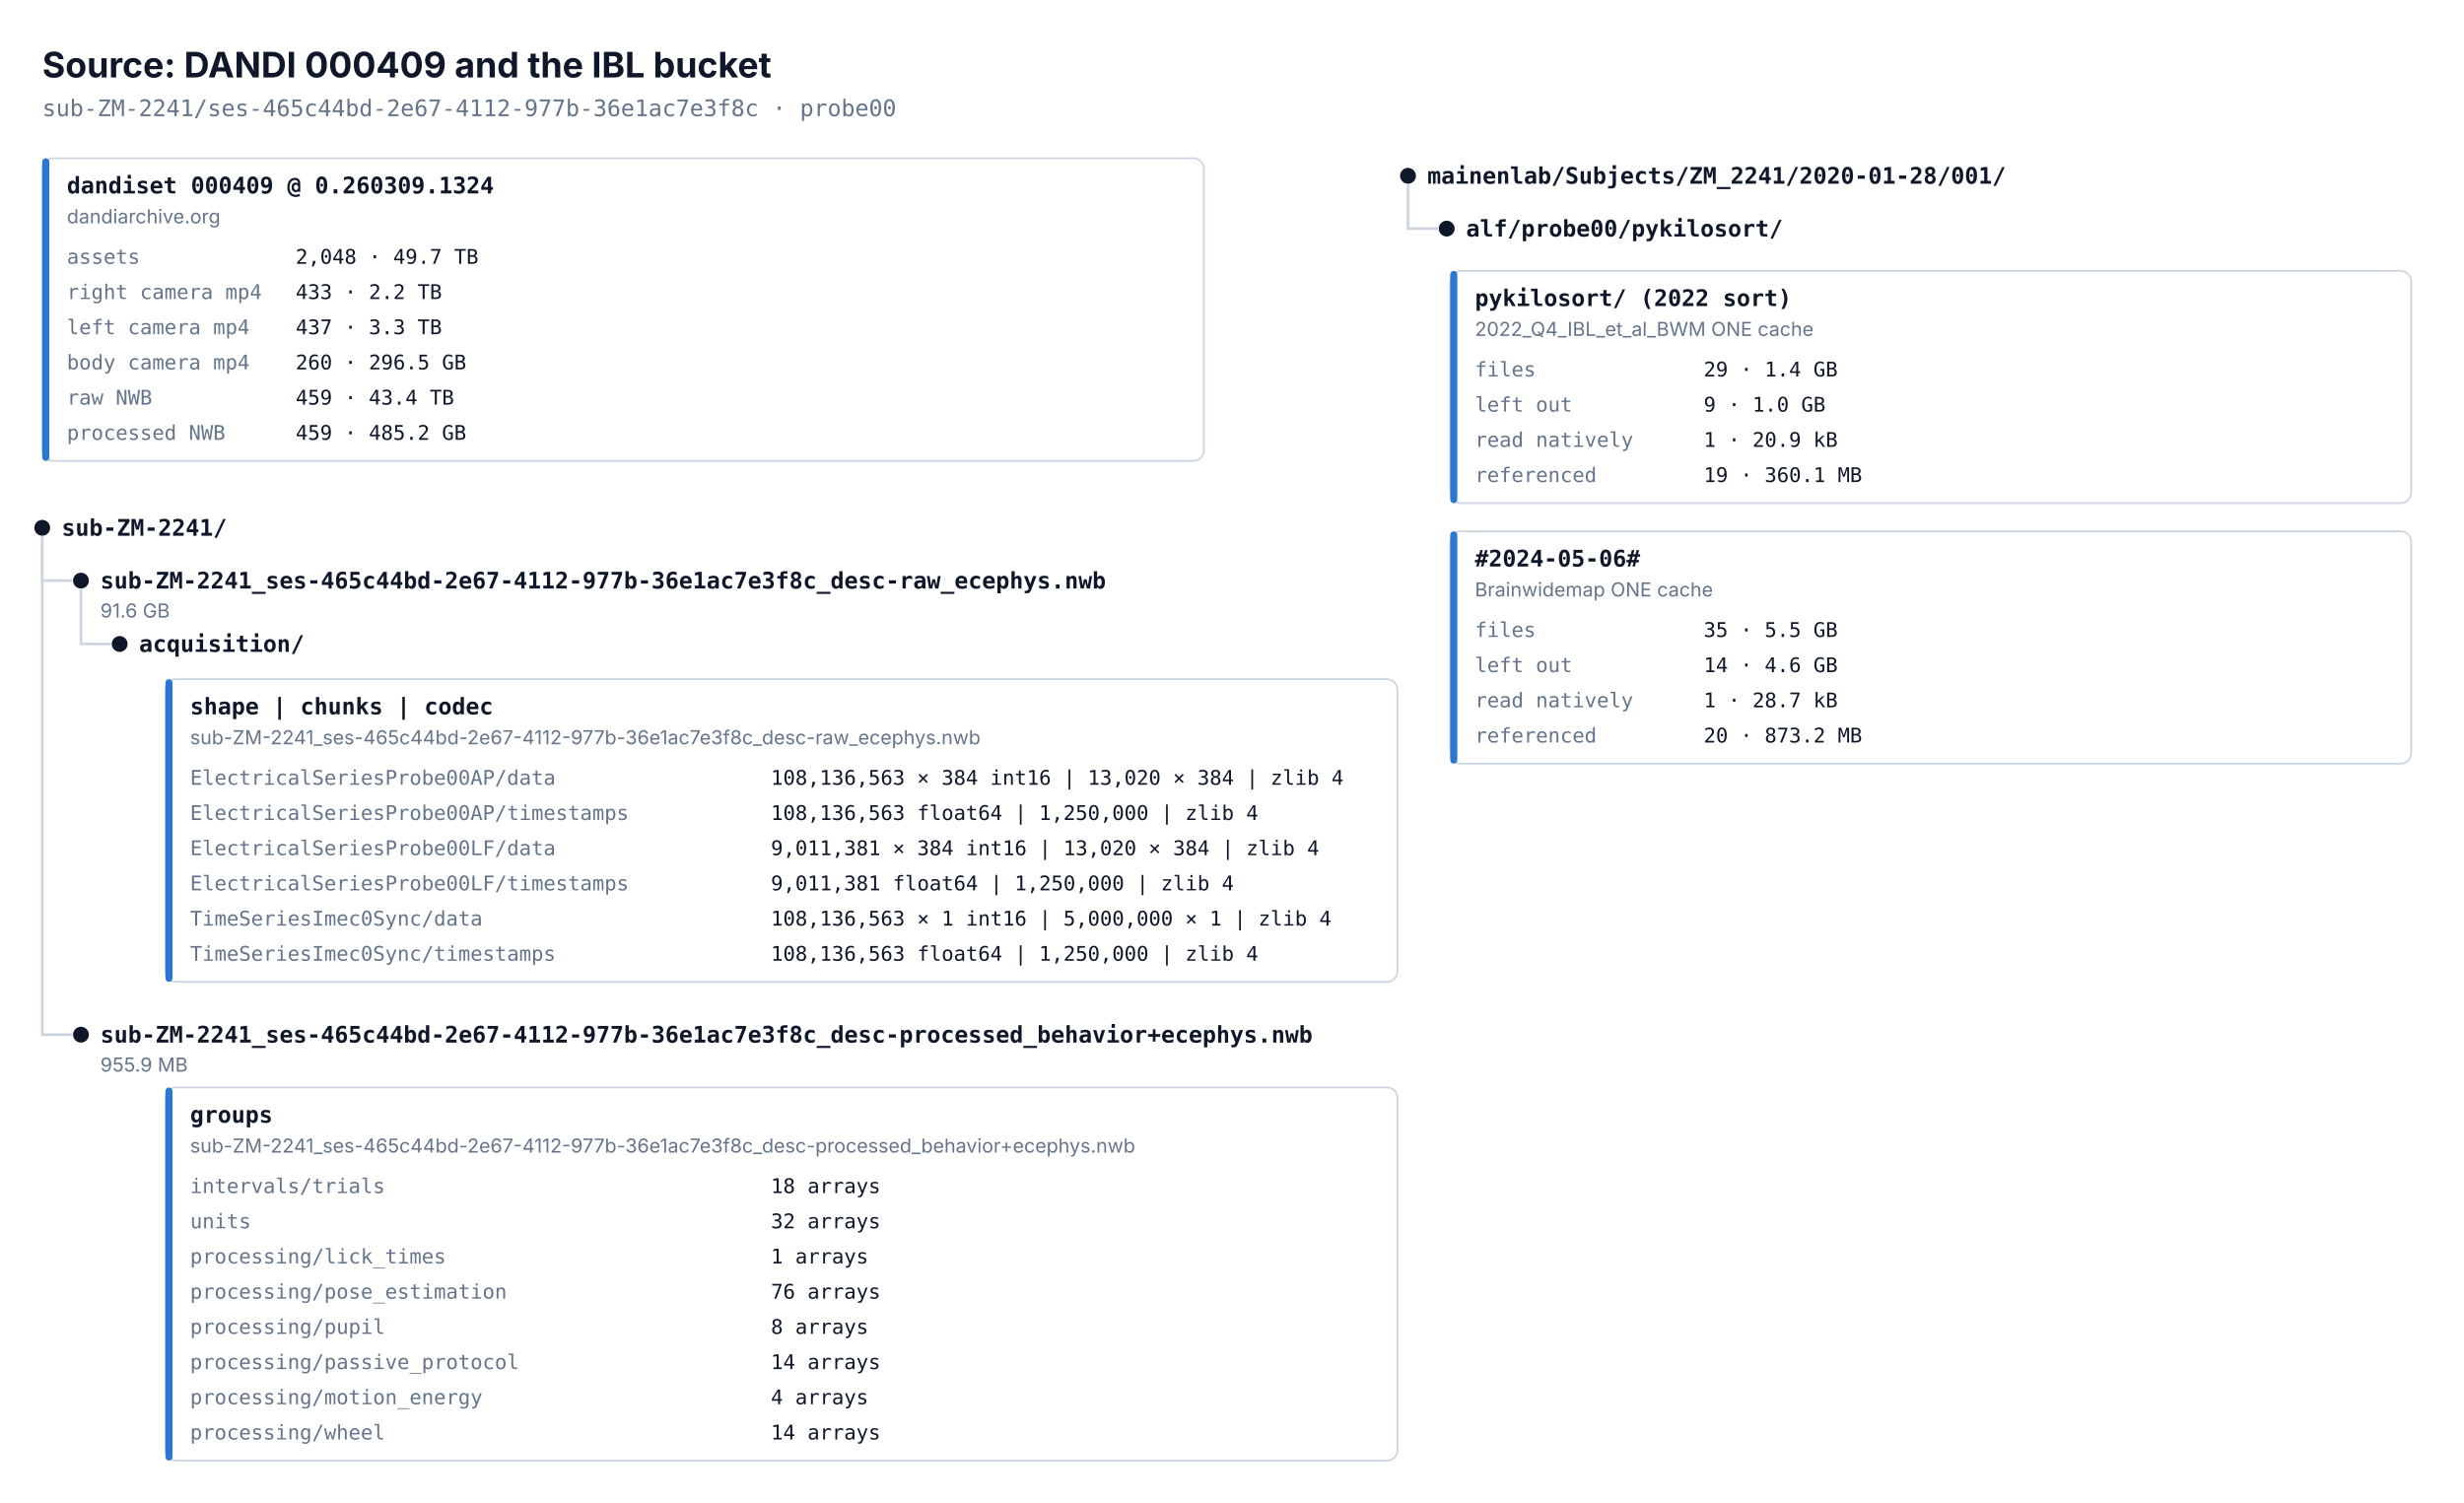
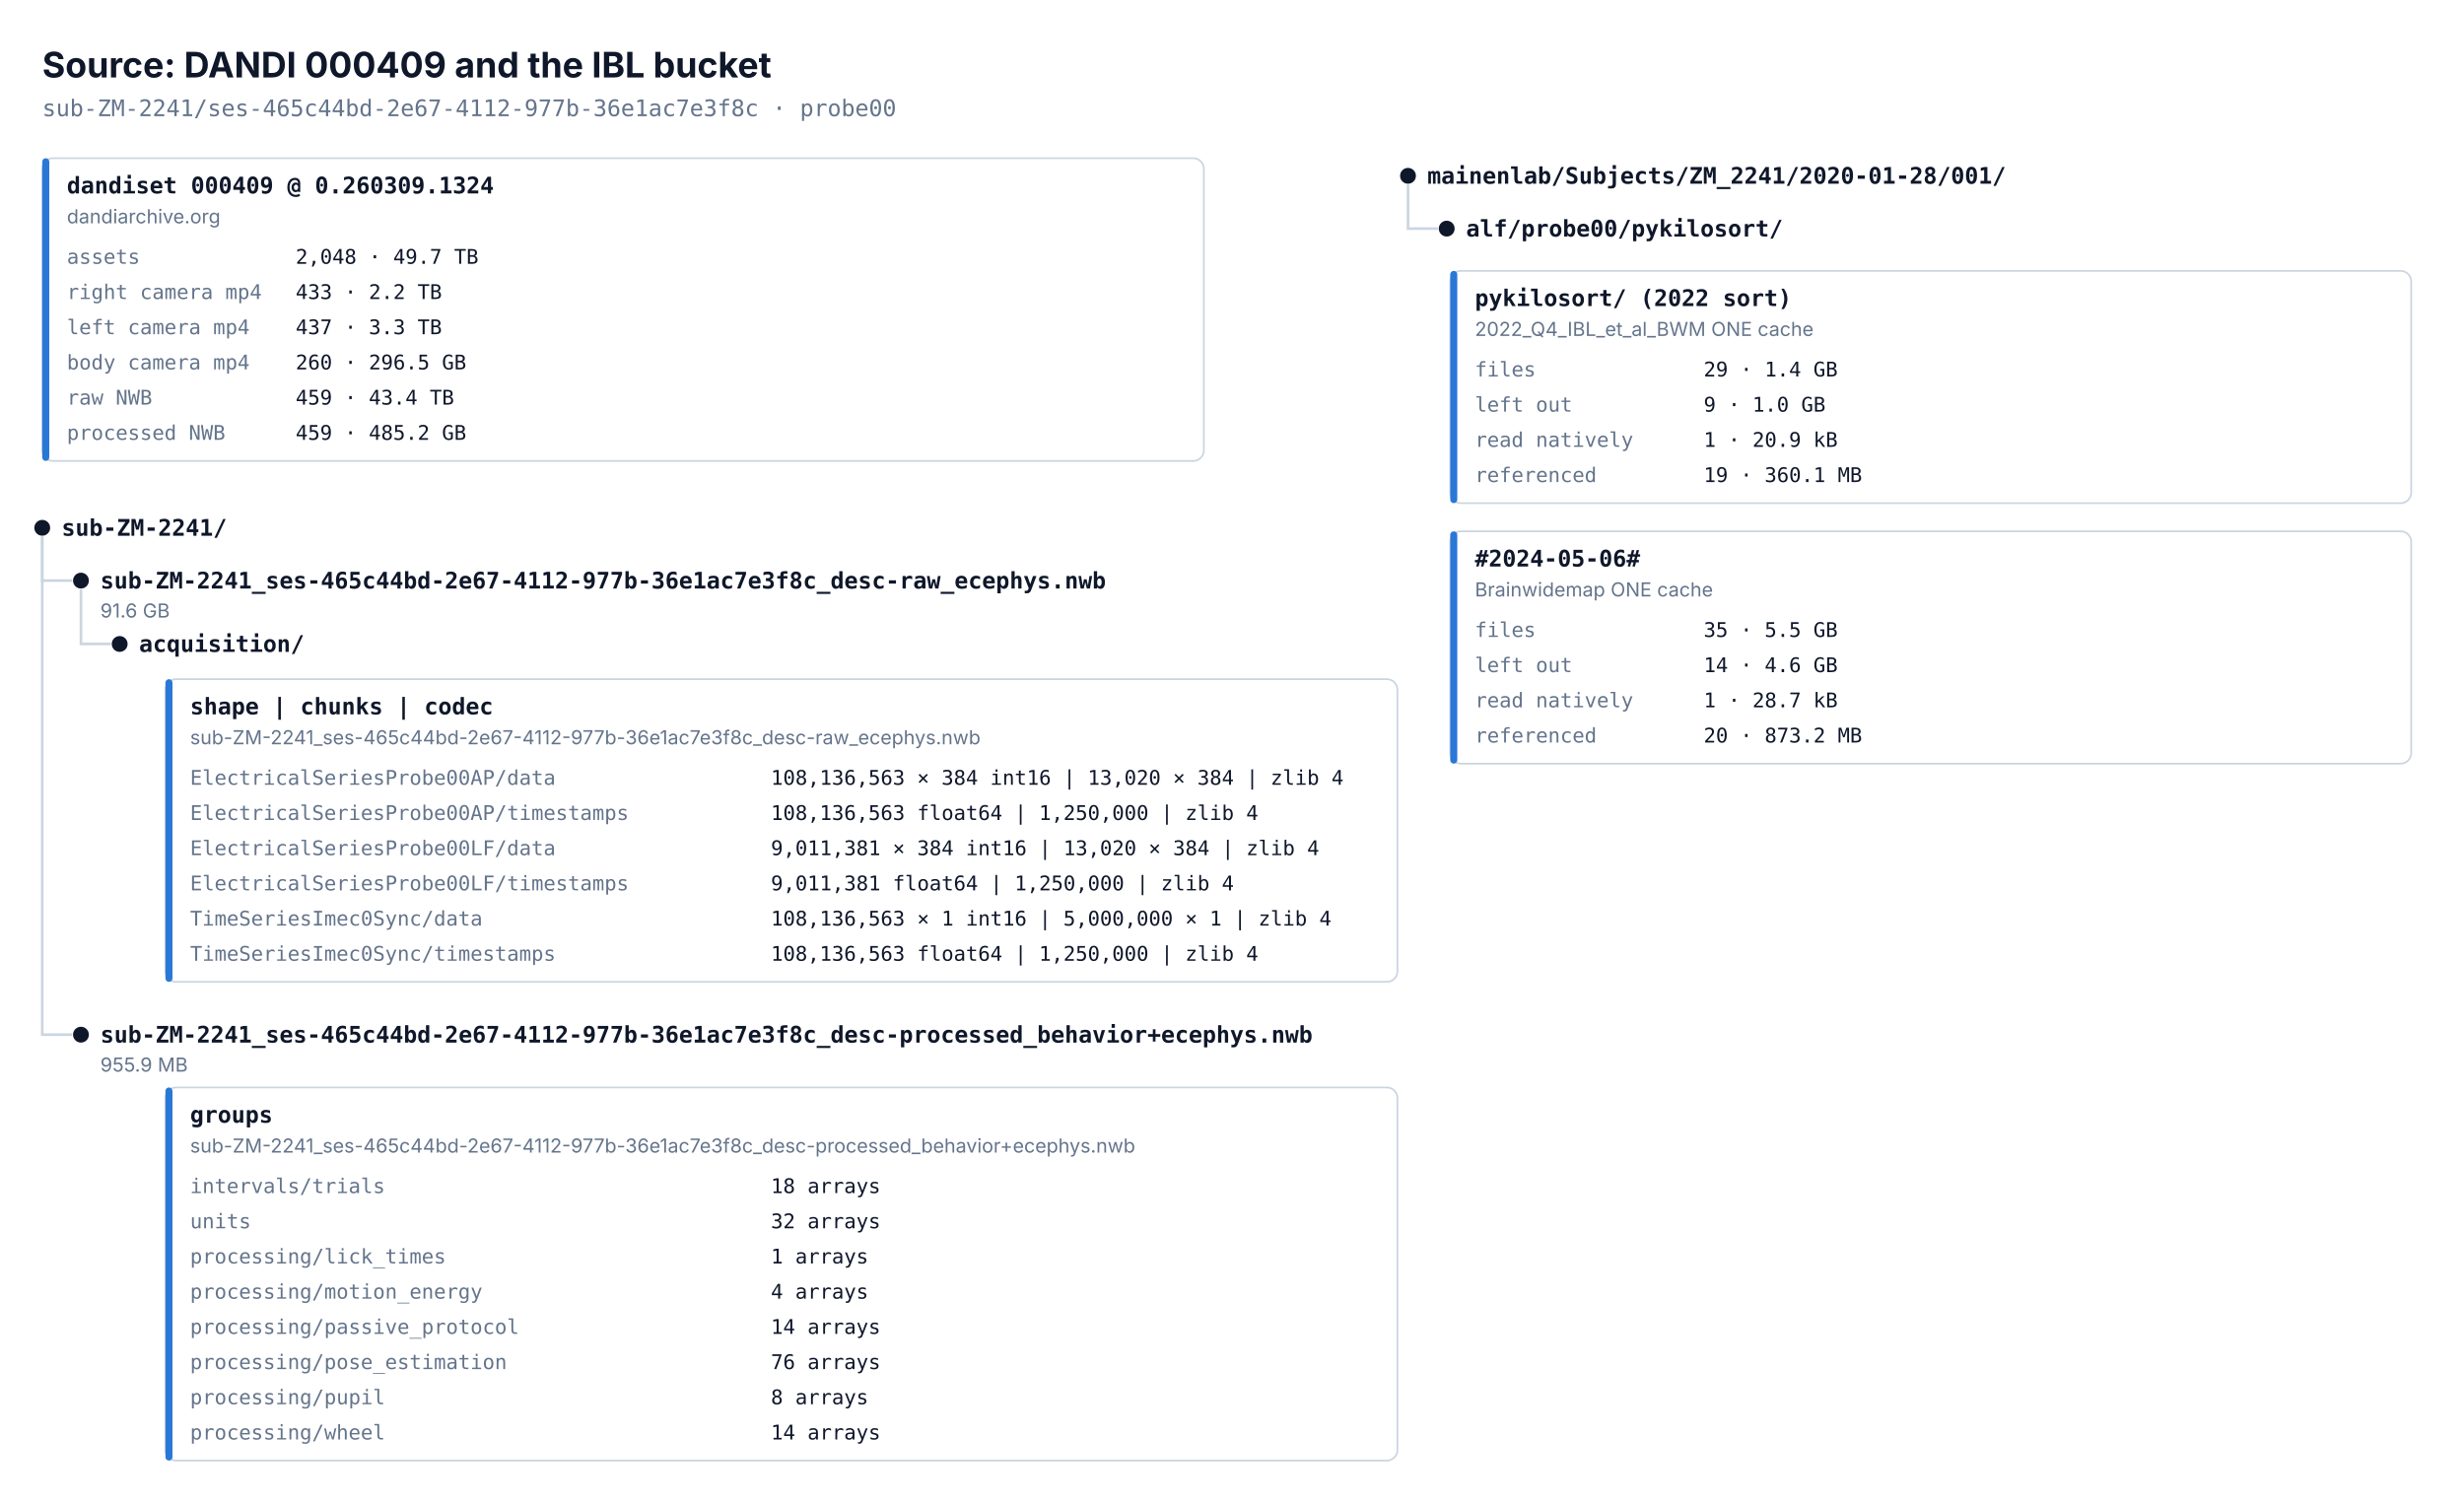
<svg xmlns="http://www.w3.org/2000/svg" width="1400" height="854" viewBox="0 0 1400 854">
  <rect x="0" y="0" width="1400" height="854" fill="#ffffff" />
  <text x="24.0" y="44.0" font-family="Inter, system-ui, sans-serif" font-size="20" font-weight="bold" fill="#0f172a" text-anchor="start" xml:space="preserve">Source: DANDI 000409 and the IBL bucket</text>
  <text x="24.0" y="66.0" font-family="ui-monospace, SFMono-Regular, Menlo, Consolas, monospace" font-size="13" font-weight="normal" fill="#64748b" text-anchor="start" xml:space="preserve">sub-ZM-2241/ses-465c44bd-2e67-4112-977b-36e1ac7e3f8c · probe00</text>
  <rect x="24.0" y="89.9" width="660.0" height="172.0" rx="6" fill="#ffffff" stroke="#cbd5e1" />
  <rect x="24.0" y="89.9" width="4" height="172.0" rx="2" fill="#2a78d6" />
  <text x="38.0" y="109.9" font-family="ui-monospace, SFMono-Regular, Menlo, Consolas, monospace" font-size="13" font-weight="bold" fill="#0f172a" text-anchor="start" xml:space="preserve">dandiset 000409 @ 0.260309.1324</text>
  <text x="38.0" y="126.9" font-family="Inter, system-ui, sans-serif" font-size="11" font-weight="normal" fill="#64748b" text-anchor="start" xml:space="preserve">dandiarchive.org</text>
  <text x="38.0" y="149.9" font-family="ui-monospace, SFMono-Regular, Menlo, Consolas, monospace" font-size="11.5" font-weight="normal" fill="#64748b" text-anchor="start" xml:space="preserve">assets</text>
  <text x="168.0" y="149.9" font-family="ui-monospace, SFMono-Regular, Menlo, Consolas, monospace" font-size="11.5" font-weight="normal" fill="#0f172a" text-anchor="start" xml:space="preserve">2,048 · 49.7 TB</text>
  <text x="38.0" y="169.9" font-family="ui-monospace, SFMono-Regular, Menlo, Consolas, monospace" font-size="11.5" font-weight="normal" fill="#64748b" text-anchor="start" xml:space="preserve">right camera mp4</text>
  <text x="168.0" y="169.9" font-family="ui-monospace, SFMono-Regular, Menlo, Consolas, monospace" font-size="11.5" font-weight="normal" fill="#0f172a" text-anchor="start" xml:space="preserve">433 · 2.2 TB</text>
  <text x="38.0" y="189.9" font-family="ui-monospace, SFMono-Regular, Menlo, Consolas, monospace" font-size="11.5" font-weight="normal" fill="#64748b" text-anchor="start" xml:space="preserve">left camera mp4</text>
  <text x="168.0" y="189.9" font-family="ui-monospace, SFMono-Regular, Menlo, Consolas, monospace" font-size="11.5" font-weight="normal" fill="#0f172a" text-anchor="start" xml:space="preserve">437 · 3.3 TB</text>
  <text x="38.0" y="209.9" font-family="ui-monospace, SFMono-Regular, Menlo, Consolas, monospace" font-size="11.5" font-weight="normal" fill="#64748b" text-anchor="start" xml:space="preserve">body camera mp4</text>
  <text x="168.0" y="209.9" font-family="ui-monospace, SFMono-Regular, Menlo, Consolas, monospace" font-size="11.5" font-weight="normal" fill="#0f172a" text-anchor="start" xml:space="preserve">260 · 296.5 GB</text>
  <text x="38.0" y="229.9" font-family="ui-monospace, SFMono-Regular, Menlo, Consolas, monospace" font-size="11.5" font-weight="normal" fill="#64748b" text-anchor="start" xml:space="preserve">raw NWB</text>
  <text x="168.0" y="229.9" font-family="ui-monospace, SFMono-Regular, Menlo, Consolas, monospace" font-size="11.5" font-weight="normal" fill="#0f172a" text-anchor="start" xml:space="preserve">459 · 43.4 TB</text>
  <text x="38.0" y="249.9" font-family="ui-monospace, SFMono-Regular, Menlo, Consolas, monospace" font-size="11.5" font-weight="normal" fill="#64748b" text-anchor="start" xml:space="preserve">processed NWB</text>
  <text x="168.0" y="249.9" font-family="ui-monospace, SFMono-Regular, Menlo, Consolas, monospace" font-size="11.5" font-weight="normal" fill="#0f172a" text-anchor="start" xml:space="preserve">459 · 485.2 GB</text>
  <rect x="94.0" y="385.9" width="700.0" height="172.0" rx="6" fill="#ffffff" stroke="#cbd5e1" />
  <rect x="94.0" y="385.9" width="4" height="172.0" rx="2" fill="#2a78d6" />
  <text x="108.0" y="405.9" font-family="ui-monospace, SFMono-Regular, Menlo, Consolas, monospace" font-size="13" font-weight="bold" fill="#0f172a" text-anchor="start" xml:space="preserve">shape | chunks | codec</text>
  <text x="108.0" y="422.9" font-family="Inter, system-ui, sans-serif" font-size="11" font-weight="normal" fill="#64748b" text-anchor="start" xml:space="preserve">sub-ZM-2241_ses-465c44bd-2e67-4112-977b-36e1ac7e3f8c_desc-raw_ecephys.nwb</text>
  <text x="108.0" y="445.9" font-family="ui-monospace, SFMono-Regular, Menlo, Consolas, monospace" font-size="11.5" font-weight="normal" fill="#64748b" text-anchor="start" xml:space="preserve">ElectricalSeriesProbe00AP/data</text>
  <text x="438.0" y="445.9" font-family="ui-monospace, SFMono-Regular, Menlo, Consolas, monospace" font-size="11.5" font-weight="normal" fill="#0f172a" text-anchor="start" xml:space="preserve">108,136,563 × 384 int16 | 13,020 × 384 | zlib 4</text>
  <text x="108.0" y="465.9" font-family="ui-monospace, SFMono-Regular, Menlo, Consolas, monospace" font-size="11.5" font-weight="normal" fill="#64748b" text-anchor="start" xml:space="preserve">ElectricalSeriesProbe00AP/timestamps</text>
  <text x="438.0" y="465.9" font-family="ui-monospace, SFMono-Regular, Menlo, Consolas, monospace" font-size="11.5" font-weight="normal" fill="#0f172a" text-anchor="start" xml:space="preserve">108,136,563 float64 | 1,250,000 | zlib 4</text>
  <text x="108.0" y="485.9" font-family="ui-monospace, SFMono-Regular, Menlo, Consolas, monospace" font-size="11.5" font-weight="normal" fill="#64748b" text-anchor="start" xml:space="preserve">ElectricalSeriesProbe00LF/data</text>
  <text x="438.0" y="485.9" font-family="ui-monospace, SFMono-Regular, Menlo, Consolas, monospace" font-size="11.5" font-weight="normal" fill="#0f172a" text-anchor="start" xml:space="preserve">9,011,381 × 384 int16 | 13,020 × 384 | zlib 4</text>
  <text x="108.0" y="505.9" font-family="ui-monospace, SFMono-Regular, Menlo, Consolas, monospace" font-size="11.5" font-weight="normal" fill="#64748b" text-anchor="start" xml:space="preserve">ElectricalSeriesProbe00LF/timestamps</text>
  <text x="438.0" y="505.9" font-family="ui-monospace, SFMono-Regular, Menlo, Consolas, monospace" font-size="11.5" font-weight="normal" fill="#0f172a" text-anchor="start" xml:space="preserve">9,011,381 float64 | 1,250,000 | zlib 4</text>
  <text x="108.0" y="525.9" font-family="ui-monospace, SFMono-Regular, Menlo, Consolas, monospace" font-size="11.5" font-weight="normal" fill="#64748b" text-anchor="start" xml:space="preserve">TimeSeriesImec0Sync/data</text>
  <text x="438.0" y="525.9" font-family="ui-monospace, SFMono-Regular, Menlo, Consolas, monospace" font-size="11.5" font-weight="normal" fill="#0f172a" text-anchor="start" xml:space="preserve">108,136,563 × 1 int16 | 5,000,000 × 1 | zlib 4</text>
  <text x="108.0" y="545.9" font-family="ui-monospace, SFMono-Regular, Menlo, Consolas, monospace" font-size="11.5" font-weight="normal" fill="#64748b" text-anchor="start" xml:space="preserve">TimeSeriesImec0Sync/timestamps</text>
  <text x="438.0" y="545.9" font-family="ui-monospace, SFMono-Regular, Menlo, Consolas, monospace" font-size="11.5" font-weight="normal" fill="#0f172a" text-anchor="start" xml:space="preserve">108,136,563 float64 | 1,250,000 | zlib 4</text>
  <rect x="94.0" y="617.9" width="700.0" height="212.0" rx="6" fill="#ffffff" stroke="#cbd5e1" />
  <rect x="94.0" y="617.9" width="4" height="212.0" rx="2" fill="#2a78d6" />
  <text x="108.0" y="637.9" font-family="ui-monospace, SFMono-Regular, Menlo, Consolas, monospace" font-size="13" font-weight="bold" fill="#0f172a" text-anchor="start" xml:space="preserve">groups</text>
  <text x="108.0" y="654.9" font-family="Inter, system-ui, sans-serif" font-size="11" font-weight="normal" fill="#64748b" text-anchor="start" xml:space="preserve">sub-ZM-2241_ses-465c44bd-2e67-4112-977b-36e1ac7e3f8c_desc-processed_behavior+ecephys.nwb</text>
  <text x="108.0" y="677.9" font-family="ui-monospace, SFMono-Regular, Menlo, Consolas, monospace" font-size="11.5" font-weight="normal" fill="#64748b" text-anchor="start" xml:space="preserve">intervals/trials</text>
  <text x="438.0" y="677.9" font-family="ui-monospace, SFMono-Regular, Menlo, Consolas, monospace" font-size="11.5" font-weight="normal" fill="#0f172a" text-anchor="start" xml:space="preserve">18 arrays</text>
  <text x="108.0" y="697.9" font-family="ui-monospace, SFMono-Regular, Menlo, Consolas, monospace" font-size="11.5" font-weight="normal" fill="#64748b" text-anchor="start" xml:space="preserve">units</text>
  <text x="438.0" y="697.9" font-family="ui-monospace, SFMono-Regular, Menlo, Consolas, monospace" font-size="11.5" font-weight="normal" fill="#0f172a" text-anchor="start" xml:space="preserve">32 arrays</text>
  <text x="108.0" y="717.9" font-family="ui-monospace, SFMono-Regular, Menlo, Consolas, monospace" font-size="11.5" font-weight="normal" fill="#64748b" text-anchor="start" xml:space="preserve">processing/lick_times</text>
  <text x="438.0" y="717.9" font-family="ui-monospace, SFMono-Regular, Menlo, Consolas, monospace" font-size="11.5" font-weight="normal" fill="#0f172a" text-anchor="start" xml:space="preserve">1 arrays</text>
-   <text x="108.0" y="737.9" font-family="ui-monospace, SFMono-Regular, Menlo, Consolas, monospace" font-size="11.5" font-weight="normal" fill="#64748b" text-anchor="start" xml:space="preserve">processing/pose_estimation</text>
-   <text x="438.0" y="737.9" font-family="ui-monospace, SFMono-Regular, Menlo, Consolas, monospace" font-size="11.5" font-weight="normal" fill="#0f172a" text-anchor="start" xml:space="preserve">76 arrays</text>
-   <text x="108.0" y="757.9" font-family="ui-monospace, SFMono-Regular, Menlo, Consolas, monospace" font-size="11.5" font-weight="normal" fill="#64748b" text-anchor="start" xml:space="preserve">processing/pupil</text>
-   <text x="438.0" y="757.9" font-family="ui-monospace, SFMono-Regular, Menlo, Consolas, monospace" font-size="11.5" font-weight="normal" fill="#0f172a" text-anchor="start" xml:space="preserve">8 arrays</text>
-   <text x="108.0" y="777.9" font-family="ui-monospace, SFMono-Regular, Menlo, Consolas, monospace" font-size="11.5" font-weight="normal" fill="#64748b" text-anchor="start" xml:space="preserve">processing/passive_protocol</text>
-   <text x="438.0" y="777.9" font-family="ui-monospace, SFMono-Regular, Menlo, Consolas, monospace" font-size="11.5" font-weight="normal" fill="#0f172a" text-anchor="start" xml:space="preserve">14 arrays</text>
-   <text x="108.0" y="797.9" font-family="ui-monospace, SFMono-Regular, Menlo, Consolas, monospace" font-size="11.5" font-weight="normal" fill="#64748b" text-anchor="start" xml:space="preserve">processing/motion_energy</text>
-   <text x="438.0" y="797.9" font-family="ui-monospace, SFMono-Regular, Menlo, Consolas, monospace" font-size="11.5" font-weight="normal" fill="#0f172a" text-anchor="start" xml:space="preserve">4 arrays</text>
+   <text x="108.0" y="737.9" font-family="ui-monospace, SFMono-Regular, Menlo, Consolas, monospace" font-size="11.5" font-weight="normal" fill="#64748b" text-anchor="start" xml:space="preserve">processing/motion_energy</text>
+   <text x="438.0" y="737.9" font-family="ui-monospace, SFMono-Regular, Menlo, Consolas, monospace" font-size="11.5" font-weight="normal" fill="#0f172a" text-anchor="start" xml:space="preserve">4 arrays</text>
+   <text x="108.0" y="757.9" font-family="ui-monospace, SFMono-Regular, Menlo, Consolas, monospace" font-size="11.5" font-weight="normal" fill="#64748b" text-anchor="start" xml:space="preserve">processing/passive_protocol</text>
+   <text x="438.0" y="757.9" font-family="ui-monospace, SFMono-Regular, Menlo, Consolas, monospace" font-size="11.5" font-weight="normal" fill="#0f172a" text-anchor="start" xml:space="preserve">14 arrays</text>
+   <text x="108.0" y="777.9" font-family="ui-monospace, SFMono-Regular, Menlo, Consolas, monospace" font-size="11.5" font-weight="normal" fill="#64748b" text-anchor="start" xml:space="preserve">processing/pose_estimation</text>
+   <text x="438.0" y="777.9" font-family="ui-monospace, SFMono-Regular, Menlo, Consolas, monospace" font-size="11.5" font-weight="normal" fill="#0f172a" text-anchor="start" xml:space="preserve">76 arrays</text>
+   <text x="108.0" y="797.9" font-family="ui-monospace, SFMono-Regular, Menlo, Consolas, monospace" font-size="11.5" font-weight="normal" fill="#64748b" text-anchor="start" xml:space="preserve">processing/pupil</text>
+   <text x="438.0" y="797.9" font-family="ui-monospace, SFMono-Regular, Menlo, Consolas, monospace" font-size="11.5" font-weight="normal" fill="#0f172a" text-anchor="start" xml:space="preserve">8 arrays</text>
  <text x="108.0" y="817.9" font-family="ui-monospace, SFMono-Regular, Menlo, Consolas, monospace" font-size="11.5" font-weight="normal" fill="#64748b" text-anchor="start" xml:space="preserve">processing/wheel</text>
  <text x="438.0" y="817.9" font-family="ui-monospace, SFMono-Regular, Menlo, Consolas, monospace" font-size="11.5" font-weight="normal" fill="#0f172a" text-anchor="start" xml:space="preserve">14 arrays</text>
  <circle cx="24.0" cy="299.9" r="4.5" fill="#0f172a" />
  <text x="35.0" y="304.4" font-family="ui-monospace, SFMono-Regular, Menlo, Consolas, monospace" font-size="13" font-weight="bold" fill="#0f172a" text-anchor="start" xml:space="preserve">sub-ZM-2241/</text>
  <path d="M 24.0 304.9 V 329.9 H 41.0" fill="none" stroke="#cbd5e1" stroke-width="1.5" />
  <circle cx="46.0" cy="329.9" r="4.5" fill="#0f172a" />
  <text x="57.0" y="334.4" font-family="ui-monospace, SFMono-Regular, Menlo, Consolas, monospace" font-size="13" font-weight="bold" fill="#0f172a" text-anchor="start" xml:space="preserve">sub-ZM-2241_ses-465c44bd-2e67-4112-977b-36e1ac7e3f8c_desc-raw_ecephys.nwb</text>
  <text x="57.0" y="350.9" font-family="Inter, system-ui, sans-serif" font-size="11" font-weight="normal" fill="#64748b" text-anchor="start" xml:space="preserve">91.6 GB</text>
  <path d="M 46.0 334.9 V 365.9 H 63.0" fill="none" stroke="#cbd5e1" stroke-width="1.5" />
  <circle cx="68.0" cy="365.9" r="4.5" fill="#0f172a" />
  <text x="79.0" y="370.4" font-family="ui-monospace, SFMono-Regular, Menlo, Consolas, monospace" font-size="13" font-weight="bold" fill="#0f172a" text-anchor="start" xml:space="preserve">acquisition/</text>
  <path d="M 24.0 304.9 V 587.9 H 41.0" fill="none" stroke="#cbd5e1" stroke-width="1.5" />
  <circle cx="46.0" cy="587.9" r="4.5" fill="#0f172a" />
  <text x="57.0" y="592.4" font-family="ui-monospace, SFMono-Regular, Menlo, Consolas, monospace" font-size="13" font-weight="bold" fill="#0f172a" text-anchor="start" xml:space="preserve">sub-ZM-2241_ses-465c44bd-2e67-4112-977b-36e1ac7e3f8c_desc-processed_behavior+ecephys.nwb</text>
  <text x="57.0" y="608.9" font-family="Inter, system-ui, sans-serif" font-size="11" font-weight="normal" fill="#64748b" text-anchor="start" xml:space="preserve">955.9 MB</text>
  <circle cx="800.0" cy="99.9" r="4.5" fill="#0f172a" />
  <text x="811.0" y="104.4" font-family="ui-monospace, SFMono-Regular, Menlo, Consolas, monospace" font-size="13" font-weight="bold" fill="#0f172a" text-anchor="start" xml:space="preserve">mainenlab/Subjects/ZM_2241/2020-01-28/001/</text>
  <path d="M 800.0 104.9 V 129.9 H 817.0" fill="none" stroke="#cbd5e1" stroke-width="1.5" />
  <circle cx="822.0" cy="129.9" r="4.5" fill="#0f172a" />
  <text x="833.0" y="134.4" font-family="ui-monospace, SFMono-Regular, Menlo, Consolas, monospace" font-size="13" font-weight="bold" fill="#0f172a" text-anchor="start" xml:space="preserve">alf/probe00/pykilosort/</text>
  <rect x="824.0" y="153.9" width="546.0" height="132.0" rx="6" fill="#ffffff" stroke="#cbd5e1" />
  <rect x="824.0" y="153.9" width="4" height="132.0" rx="2" fill="#2a78d6" />
  <text x="838.0" y="173.9" font-family="ui-monospace, SFMono-Regular, Menlo, Consolas, monospace" font-size="13" font-weight="bold" fill="#0f172a" text-anchor="start" xml:space="preserve">pykilosort/ (2022 sort)</text>
  <text x="838.0" y="190.9" font-family="Inter, system-ui, sans-serif" font-size="11" font-weight="normal" fill="#64748b" text-anchor="start" xml:space="preserve">2022_Q4_IBL_et_al_BWM ONE cache</text>
  <text x="838.0" y="213.9" font-family="ui-monospace, SFMono-Regular, Menlo, Consolas, monospace" font-size="11.5" font-weight="normal" fill="#64748b" text-anchor="start" xml:space="preserve">files</text>
  <text x="968.0" y="213.9" font-family="ui-monospace, SFMono-Regular, Menlo, Consolas, monospace" font-size="11.5" font-weight="normal" fill="#0f172a" text-anchor="start" xml:space="preserve">29 · 1.4 GB</text>
  <text x="838.0" y="233.9" font-family="ui-monospace, SFMono-Regular, Menlo, Consolas, monospace" font-size="11.5" font-weight="normal" fill="#64748b" text-anchor="start" xml:space="preserve">left out</text>
  <text x="968.0" y="233.9" font-family="ui-monospace, SFMono-Regular, Menlo, Consolas, monospace" font-size="11.5" font-weight="normal" fill="#0f172a" text-anchor="start" xml:space="preserve">9 · 1.0 GB</text>
  <text x="838.0" y="253.9" font-family="ui-monospace, SFMono-Regular, Menlo, Consolas, monospace" font-size="11.5" font-weight="normal" fill="#64748b" text-anchor="start" xml:space="preserve">read natively</text>
  <text x="968.0" y="253.9" font-family="ui-monospace, SFMono-Regular, Menlo, Consolas, monospace" font-size="11.5" font-weight="normal" fill="#0f172a" text-anchor="start" xml:space="preserve">1 · 20.9 kB</text>
  <text x="838.0" y="273.9" font-family="ui-monospace, SFMono-Regular, Menlo, Consolas, monospace" font-size="11.5" font-weight="normal" fill="#64748b" text-anchor="start" xml:space="preserve">referenced</text>
  <text x="968.0" y="273.9" font-family="ui-monospace, SFMono-Regular, Menlo, Consolas, monospace" font-size="11.5" font-weight="normal" fill="#0f172a" text-anchor="start" xml:space="preserve">19 · 360.1 MB</text>
  <rect x="824.0" y="301.9" width="546.0" height="132.0" rx="6" fill="#ffffff" stroke="#cbd5e1" />
  <rect x="824.0" y="301.9" width="4" height="132.0" rx="2" fill="#2a78d6" />
  <text x="838.0" y="321.9" font-family="ui-monospace, SFMono-Regular, Menlo, Consolas, monospace" font-size="13" font-weight="bold" fill="#0f172a" text-anchor="start" xml:space="preserve">#2024-05-06#</text>
  <text x="838.0" y="338.9" font-family="Inter, system-ui, sans-serif" font-size="11" font-weight="normal" fill="#64748b" text-anchor="start" xml:space="preserve">Brainwidemap ONE cache</text>
  <text x="838.0" y="361.9" font-family="ui-monospace, SFMono-Regular, Menlo, Consolas, monospace" font-size="11.5" font-weight="normal" fill="#64748b" text-anchor="start" xml:space="preserve">files</text>
  <text x="968.0" y="361.9" font-family="ui-monospace, SFMono-Regular, Menlo, Consolas, monospace" font-size="11.5" font-weight="normal" fill="#0f172a" text-anchor="start" xml:space="preserve">35 · 5.5 GB</text>
  <text x="838.0" y="381.9" font-family="ui-monospace, SFMono-Regular, Menlo, Consolas, monospace" font-size="11.5" font-weight="normal" fill="#64748b" text-anchor="start" xml:space="preserve">left out</text>
  <text x="968.0" y="381.9" font-family="ui-monospace, SFMono-Regular, Menlo, Consolas, monospace" font-size="11.5" font-weight="normal" fill="#0f172a" text-anchor="start" xml:space="preserve">14 · 4.6 GB</text>
  <text x="838.0" y="401.9" font-family="ui-monospace, SFMono-Regular, Menlo, Consolas, monospace" font-size="11.5" font-weight="normal" fill="#64748b" text-anchor="start" xml:space="preserve">read natively</text>
  <text x="968.0" y="401.9" font-family="ui-monospace, SFMono-Regular, Menlo, Consolas, monospace" font-size="11.5" font-weight="normal" fill="#0f172a" text-anchor="start" xml:space="preserve">1 · 28.7 kB</text>
  <text x="838.0" y="421.9" font-family="ui-monospace, SFMono-Regular, Menlo, Consolas, monospace" font-size="11.5" font-weight="normal" fill="#64748b" text-anchor="start" xml:space="preserve">referenced</text>
  <text x="968.0" y="421.9" font-family="ui-monospace, SFMono-Regular, Menlo, Consolas, monospace" font-size="11.5" font-weight="normal" fill="#0f172a" text-anchor="start" xml:space="preserve">20 · 873.2 MB</text>
</svg>
